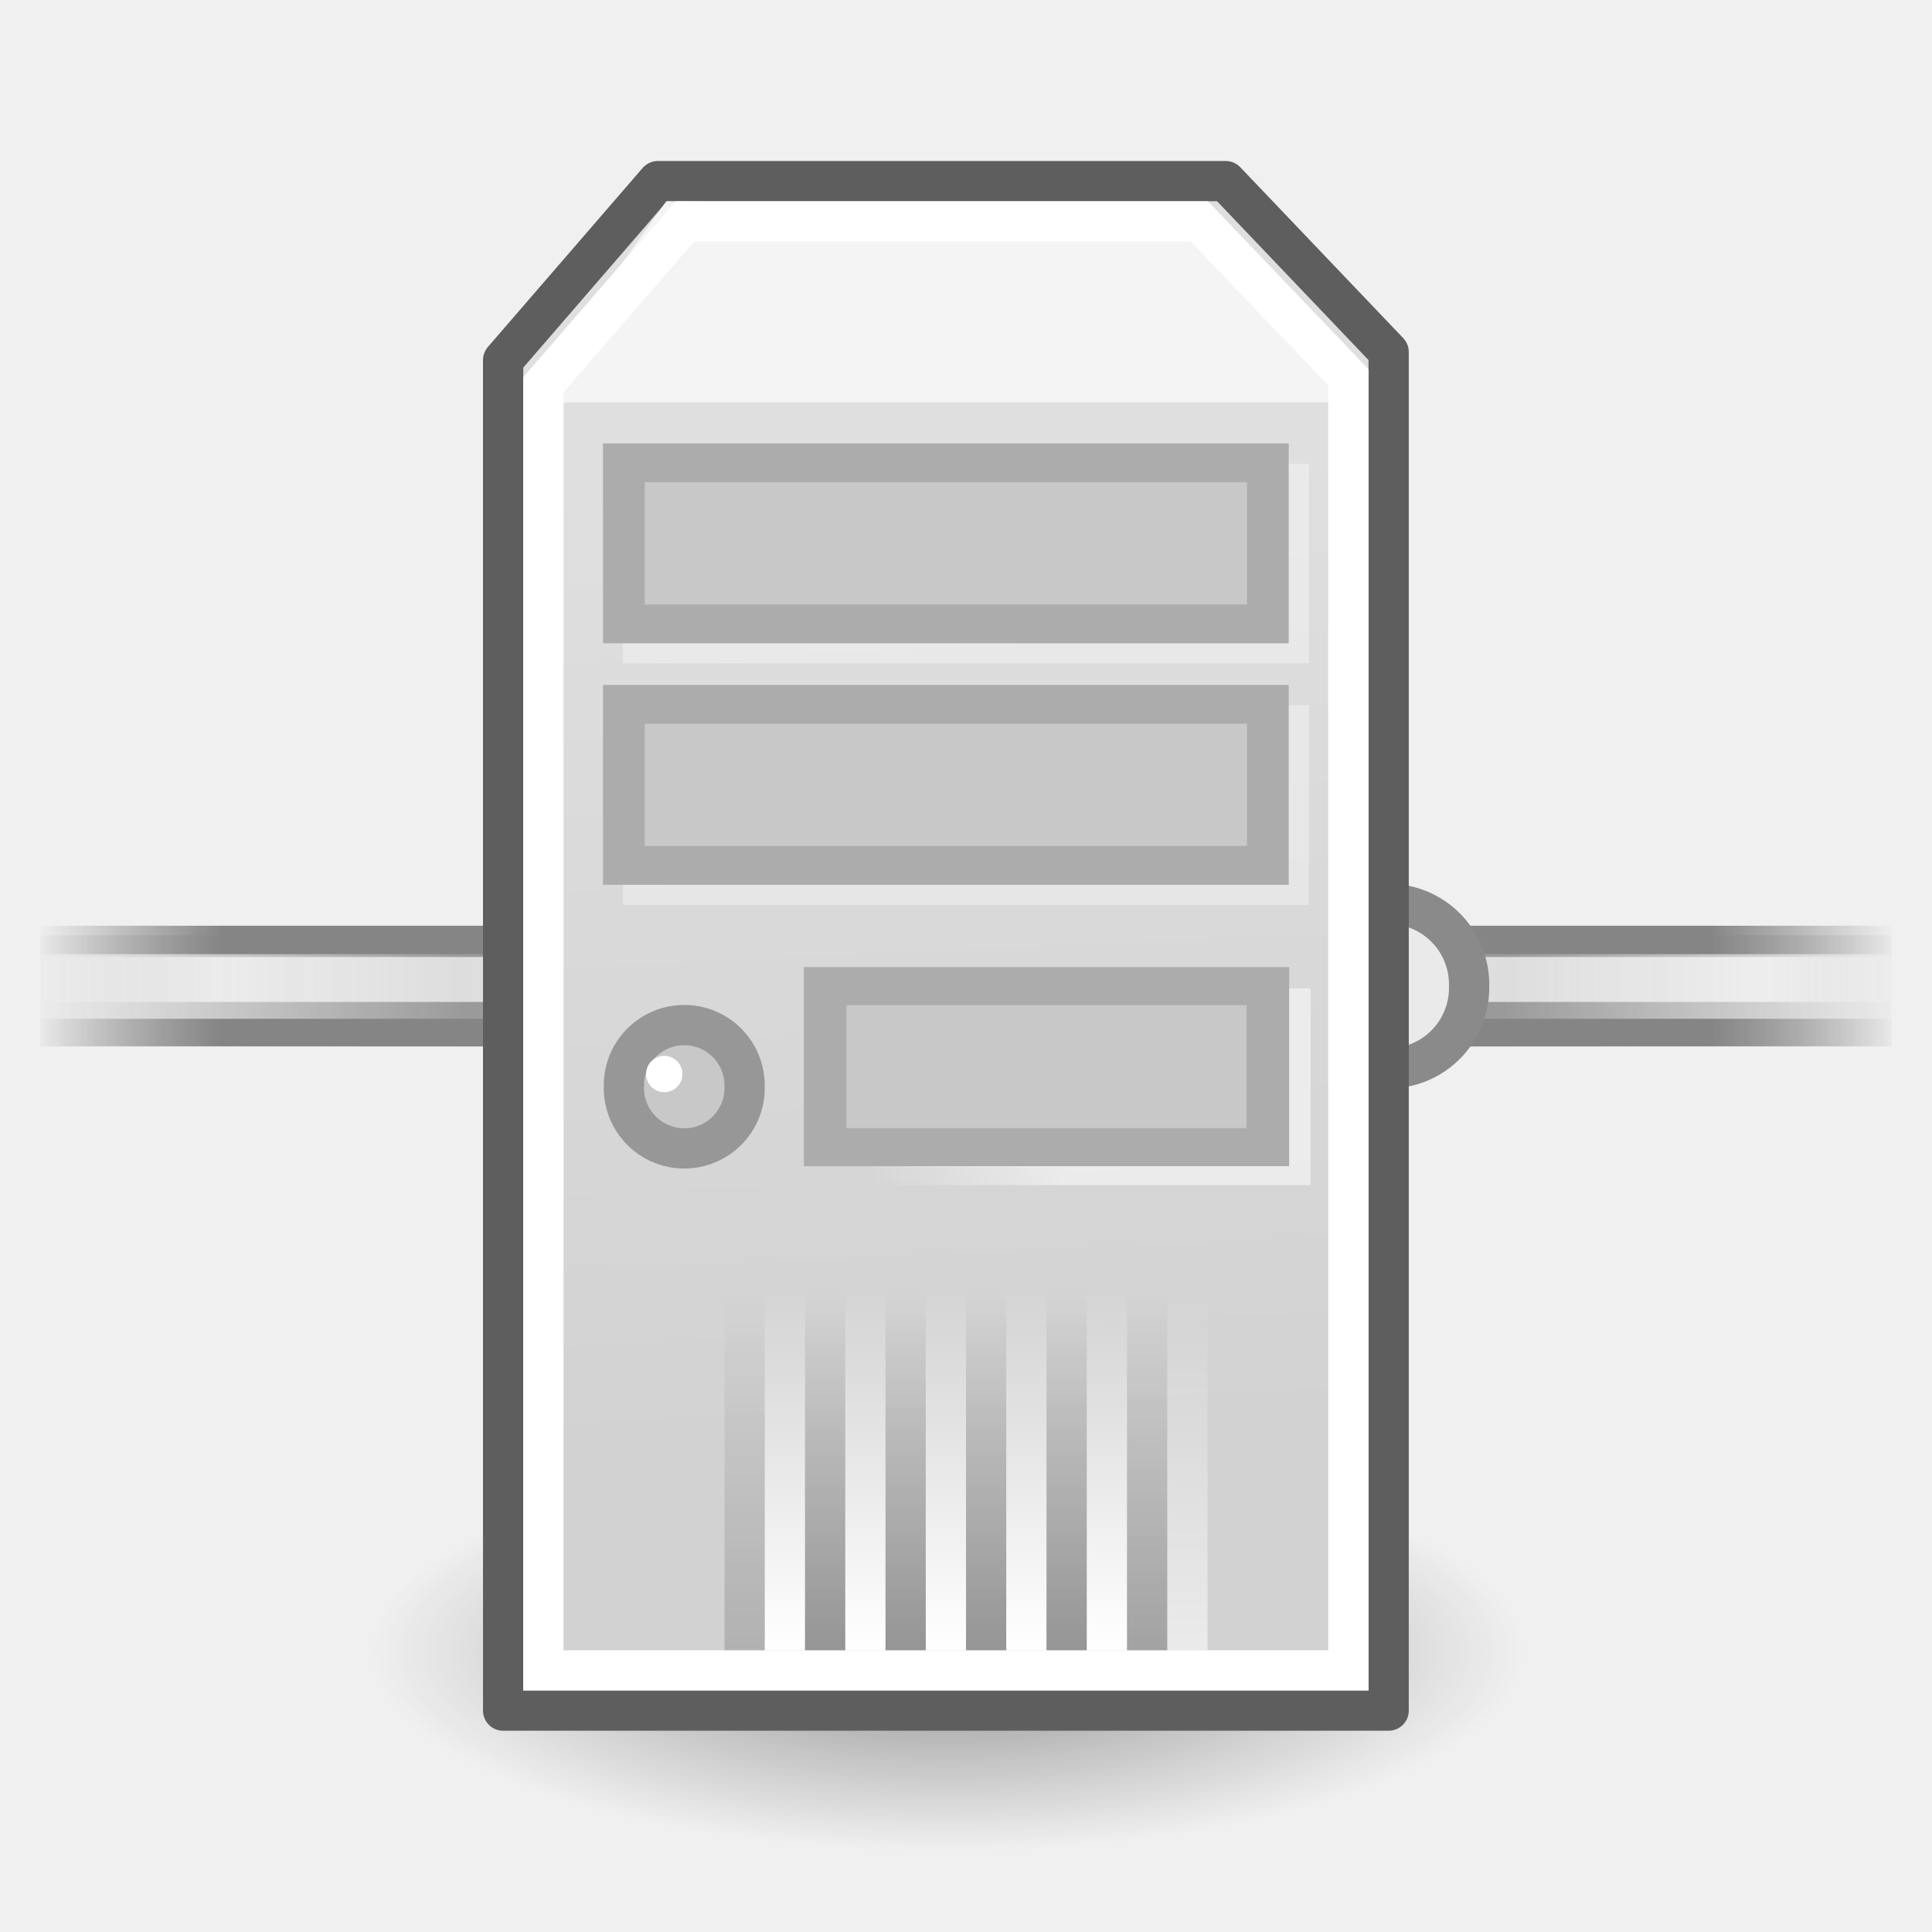
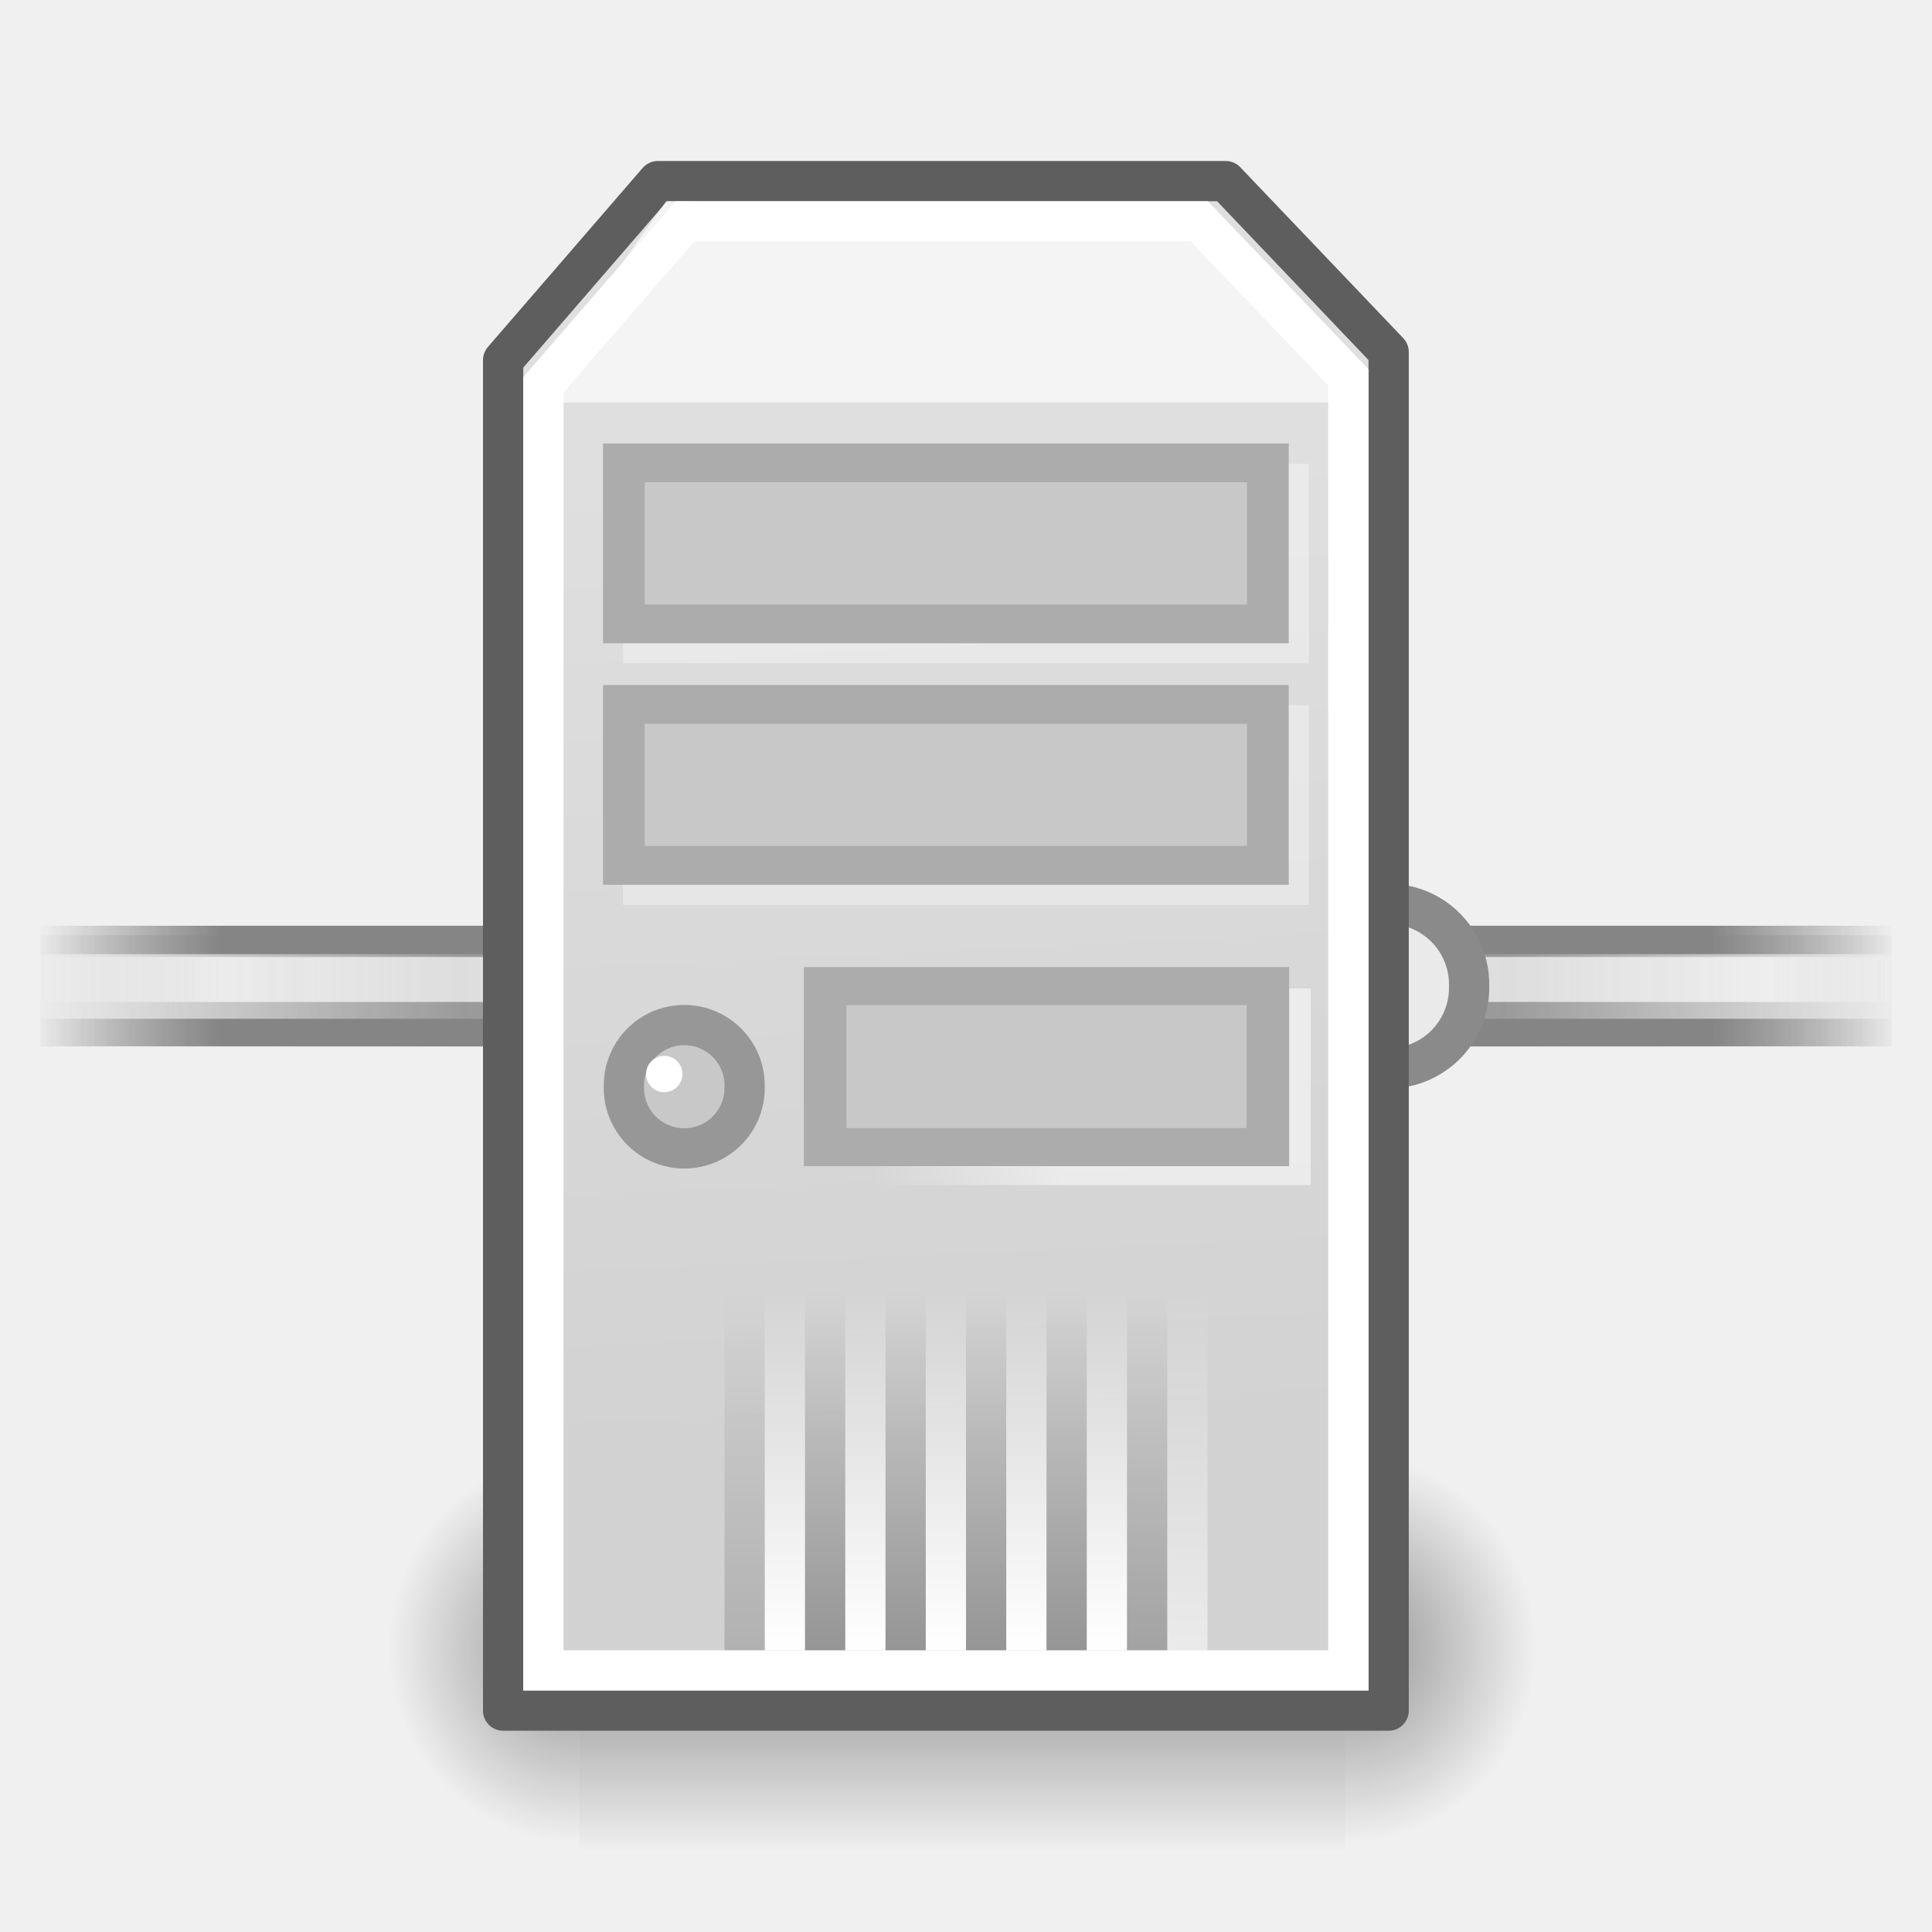
<svg xmlns="http://www.w3.org/2000/svg" xmlns:xlink="http://www.w3.org/1999/xlink" id="svg1288" height="48px" width="48px">
  <defs id="defs3">
+     <radialGradient xlink:href="#linearGradient5060" id="radialGradient6719" gradientUnits="userSpaceOnUse" gradientTransform="matrix(-2.774389,0,0,1.969706,112.7623,-872.8854)" cx="605.714" cy="486.648" fx="605.714" fy="486.648" r="117.143" />
+     <linearGradient id="linearGradient5060">
+       <stop style="stop-color:black;stop-opacity:1;" offset="0" id="stop5062" />
+       <stop style="stop-color:black;stop-opacity:0;" offset="1" id="stop5064" />
+     </linearGradient>
+     <radialGradient xlink:href="#linearGradient5060" id="radialGradient6717" gradientUnits="userSpaceOnUse" gradientTransform="matrix(2.774389,0,0,1.969706,-1891.633,-872.8854)" cx="605.714" cy="486.648" fx="605.714" fy="486.648" r="117.143" />
+     <linearGradient id="linearGradient5048">
+       <stop style="stop-color:black;stop-opacity:0;" offset="0" id="stop5050" />
+       <stop id="stop5056" offset="0.5" style="stop-color:black;stop-opacity:1;" />
+       <stop style="stop-color:black;stop-opacity:0;" offset="1" id="stop5052" />
+     </linearGradient>
+     <linearGradient xlink:href="#linearGradient5048" id="linearGradient6715" gradientUnits="userSpaceOnUse" gradientTransform="matrix(2.774389,0,0,1.969706,-1892.179,-872.8854)" x1="302.857" y1="366.648" x2="302.857" y2="609.505" />
    <linearGradient id="linearGradient158">
      <stop style="stop-color:#686868;stop-opacity:0;" offset="0" id="stop159" />
      <stop style="stop-color:#686868;stop-opacity:1;" offset="0.238" id="stop162" />
      <stop style="stop-color:#686868;stop-opacity:1;" offset="0.781" id="stop163" />
      <stop style="stop-color:#686868;stop-opacity:0;" offset="1" id="stop160" />
    </linearGradient>
    <linearGradient xlink:href="#linearGradient158" id="linearGradient175" gradientUnits="userSpaceOnUse" gradientTransform="matrix(2.740165,0,0,0.364942,31.37799,-10.35269)" x1="1.642" y1="117.827" x2="15.343" y2="117.827" />
    <linearGradient xlink:href="#linearGradient272" id="linearGradient283" gradientUnits="userSpaceOnUse" gradientTransform="matrix(8.168597,0,0,0.22121,31.37799,-48.2741)" x1="0.612" y1="372.578" x2="5.086" y2="372.578" />
    <linearGradient id="linearGradient272">
      <stop style="stop-color:#474747;stop-opacity:0;" offset="0" id="stop273" />
      <stop style="stop-color:#474747;stop-opacity:1;" offset="0.1" id="stop275" />
      <stop style="stop-color:#474747;stop-opacity:1;" offset="0.9" id="stop276" />
      <stop style="stop-color:#474747;stop-opacity:0;" offset="1" id="stop274" />
    </linearGradient>
    <linearGradient xlink:href="#linearGradient272" id="linearGradient271" gradientTransform="matrix(8.168597,0,0,0.228621,31.37799,-46.2669)" x1="0.612" y1="372.578" x2="5.086" y2="372.578" gradientUnits="userSpaceOnUse" />
    <linearGradient id="linearGradient178">
      <stop style="stop-color:#ffffff;stop-opacity:0;" offset="0" id="stop179" />
      <stop style="stop-color:#ffffff;stop-opacity:0.707;" offset="0.108" id="stop180" />
      <stop style="stop-color:#ffffff;stop-opacity:0.707;" offset="0.921" id="stop181" />
      <stop style="stop-color:#ffffff;stop-opacity:0;" offset="1" id="stop182" />
    </linearGradient>
    <linearGradient xlink:href="#linearGradient178" id="linearGradient177" gradientUnits="userSpaceOnUse" gradientTransform="matrix(2.740165,0,0,0.147685,31.37799,14.83313)" x1="1.642" y1="117.827" x2="15.343" y2="117.827" />
    <linearGradient id="linearGradient4543">
      <stop id="stop4545" offset="0" style="stop-color:#000000;stop-opacity:1;" />
      <stop id="stop4547" offset="1" style="stop-color:#000000;stop-opacity:0;" />
    </linearGradient>
    <linearGradient id="linearGradient4509">
      <stop style="stop-color:#000000;stop-opacity:1;" offset="0" id="stop4511" />
      <stop style="stop-color:#000000;stop-opacity:0;" offset="1" id="stop4513" />
    </linearGradient>
    <linearGradient id="linearGradient4449">
      <stop id="stop4451" offset="0" style="stop-color:#ffffff;stop-opacity:1;" />
      <stop id="stop4453" offset="1" style="stop-color:#ffffff;stop-opacity:0;" />
    </linearGradient>
    <linearGradient id="linearGradient4420">
      <stop id="stop4422" offset="0" style="stop-color:#ffffff;stop-opacity:1;" />
      <stop id="stop4424" offset="1" style="stop-color:#ffffff;stop-opacity:0;" />
    </linearGradient>
    <linearGradient id="linearGradient4412">
      <stop id="stop4414" offset="0" style="stop-color:#ffffff;stop-opacity:1;" />
      <stop id="stop4416" offset="1" style="stop-color:#ffffff;stop-opacity:0;" />
    </linearGradient>
    <linearGradient id="linearGradient4400">
      <stop id="stop4402" offset="0" style="stop-color:#979797;stop-opacity:1;" />
      <stop id="stop4404" offset="1" style="stop-color:#c8c8c8;stop-opacity:1;" />
    </linearGradient>
    <linearGradient id="linearGradient4386">
      <stop id="stop4388" offset="0" style="stop-color:#d2d2d2;stop-opacity:1;" />
      <stop id="stop4390" offset="1" style="stop-color:#dfdfdf;stop-opacity:1;" />
    </linearGradient>
    <linearGradient gradientTransform="translate(-5.088571e-7,0.404062)" gradientUnits="userSpaceOnUse" y2="10.018" x2="23.234" y1="34.464" x1="24.35" id="linearGradient4392" xlink:href="#linearGradient4386" />
    <linearGradient gradientTransform="matrix(0.955932,0,0,1,0.869911,-3.2624e-15)" gradientUnits="userSpaceOnUse" y2="26.787" x2="22.312" y1="26.888" x1="27.325" id="linearGradient4418" xlink:href="#linearGradient4412" />
    <linearGradient gradientTransform="matrix(0.955932,0,0,1,0.869911,-3.2624e-15)" gradientUnits="userSpaceOnUse" y2="26.787" x2="22.312" y1="26.888" x1="27.325" id="linearGradient4426" xlink:href="#linearGradient4420" />
    <linearGradient gradientTransform="translate(2.707105,-9.675149e-17)" y2="30.928" x2="16.364" y1="39.919" x1="16.364" gradientUnits="userSpaceOnUse" id="linearGradient4459" xlink:href="#linearGradient4449" />
    <linearGradient y2="30.928" x2="16.364" y1="39.919" x1="16.364" gradientTransform="translate(4.707105,-9.675149e-17)" gradientUnits="userSpaceOnUse" id="linearGradient4463" xlink:href="#linearGradient4449" />
    <linearGradient y2="30.928" x2="16.364" y1="39.919" x1="16.364" gradientTransform="translate(6.707105,-9.675149e-17)" gradientUnits="userSpaceOnUse" id="linearGradient4467" xlink:href="#linearGradient4449" />
    <linearGradient y2="30.928" x2="16.364" y1="39.919" x1="16.364" gradientTransform="translate(8.707105,-9.675149e-17)" gradientUnits="userSpaceOnUse" id="linearGradient4471" xlink:href="#linearGradient4449" />
    <linearGradient y2="30.928" x2="16.364" y1="39.919" x1="16.364" gradientTransform="translate(10.70714,-9.675149e-17)" gradientUnits="userSpaceOnUse" id="linearGradient4475" xlink:href="#linearGradient4449" />
    <linearGradient y2="30.928" x2="16.364" y1="39.919" x1="16.364" gradientTransform="translate(12.70714,-9.675149e-17)" gradientUnits="userSpaceOnUse" id="linearGradient4479" xlink:href="#linearGradient4449" />
    <linearGradient gradientTransform="translate(1.61624,-4.996817e-17)" y2="30.928" x2="16.364" y1="39.919" x1="16.364" gradientUnits="userSpaceOnUse" id="linearGradient4495" xlink:href="#linearGradient4509" />
    <linearGradient y2="30.928" x2="16.364" y1="39.919" x1="16.364" gradientTransform="translate(3.61624,-9.675149e-17)" gradientUnits="userSpaceOnUse" id="linearGradient4497" xlink:href="#linearGradient4509" />
    <linearGradient y2="30.928" x2="16.364" y1="39.919" x1="16.364" gradientTransform="translate(5.61624,-9.675149e-17)" gradientUnits="userSpaceOnUse" id="linearGradient4499" xlink:href="#linearGradient4509" />
    <linearGradient y2="30.928" x2="16.364" y1="39.919" x1="16.364" gradientTransform="translate(7.61624,-9.675149e-17)" gradientUnits="userSpaceOnUse" id="linearGradient4501" xlink:href="#linearGradient4509" />
    <linearGradient y2="30.928" x2="16.364" y1="39.919" x1="16.364" gradientTransform="translate(9.616235,-9.675149e-17)" gradientUnits="userSpaceOnUse" id="linearGradient4503" xlink:href="#linearGradient4509" />
    <linearGradient y2="30.928" x2="16.364" y1="39.919" x1="16.364" gradientTransform="translate(11.61632,-9.675149e-17)" gradientUnits="userSpaceOnUse" id="linearGradient4505" xlink:href="#linearGradient4509" />
    <radialGradient gradientUnits="userSpaceOnUse" gradientTransform="matrix(1,0,0,0.394366,0,23.44202)" r="14.344" fy="38.707" fx="23.537" cy="38.707" cx="23.537" id="radialGradient4549" xlink:href="#linearGradient4543" />
    <linearGradient y2="117.827" x2="15.343" y1="117.827" x1="1.642" gradientTransform="matrix(2.740165,0,0,0.364942,31.37799,-10.35269)" gradientUnits="userSpaceOnUse" id="linearGradient5397" xlink:href="#linearGradient158" />
    <linearGradient y2="372.578" x2="5.086" y1="372.578" x1="0.612" gradientTransform="matrix(8.168597,0,0,0.22121,31.37799,-48.2741)" gradientUnits="userSpaceOnUse" id="linearGradient5399" xlink:href="#linearGradient272" />
    <linearGradient y2="372.578" x2="5.086" y1="372.578" x1="0.612" gradientTransform="matrix(8.168597,0,0,0.228621,31.37799,-46.2669)" gradientUnits="userSpaceOnUse" id="linearGradient5401" xlink:href="#linearGradient272" />
    <linearGradient y2="117.827" x2="15.343" y1="117.827" x1="1.642" gradientTransform="matrix(2.740165,0,0,0.147685,31.37799,14.83313)" gradientUnits="userSpaceOnUse" id="linearGradient5403" xlink:href="#linearGradient178" />
    <linearGradient xlink:href="#linearGradient4386" id="linearGradient4060" gradientUnits="userSpaceOnUse" gradientTransform="translate(-5.088571e-7,0.404062)" x1="24.35" y1="34.464" x2="23.234" y2="10.018" />
    <linearGradient xlink:href="#linearGradient4420" id="linearGradient4062" gradientUnits="userSpaceOnUse" gradientTransform="matrix(0.955932,0,0,1,0.869911,-3.344366e-15)" x1="27.325" y1="26.888" x2="22.312" y2="26.787" />
    <linearGradient xlink:href="#linearGradient4412" id="linearGradient4064" gradientUnits="userSpaceOnUse" gradientTransform="matrix(0.955932,0,0,1,0.869911,-3.344366e-15)" x1="27.325" y1="26.888" x2="22.312" y2="26.787" />
    <linearGradient xlink:href="#linearGradient4449" id="linearGradient4066" gradientUnits="userSpaceOnUse" gradientTransform="translate(2.707105,-1.435348e-16)" x1="16.364" y1="39.919" x2="16.364" y2="30.928" />
    <linearGradient xlink:href="#linearGradient4449" id="linearGradient4068" gradientUnits="userSpaceOnUse" gradientTransform="translate(4.707105,-1.435348e-16)" x1="16.364" y1="39.919" x2="16.364" y2="30.928" />
    <linearGradient xlink:href="#linearGradient4449" id="linearGradient4070" gradientUnits="userSpaceOnUse" gradientTransform="translate(6.707105,-1.435348e-16)" x1="16.364" y1="39.919" x2="16.364" y2="30.928" />
    <linearGradient xlink:href="#linearGradient4449" id="linearGradient4072" gradientUnits="userSpaceOnUse" gradientTransform="translate(8.707105,-1.435348e-16)" x1="16.364" y1="39.919" x2="16.364" y2="30.928" />
    <linearGradient xlink:href="#linearGradient4449" id="linearGradient4074" gradientUnits="userSpaceOnUse" gradientTransform="translate(10.70714,-1.435348e-16)" x1="16.364" y1="39.919" x2="16.364" y2="30.928" />
    <linearGradient xlink:href="#linearGradient4449" id="linearGradient4076" gradientUnits="userSpaceOnUse" gradientTransform="translate(12.70714,-1.435348e-16)" x1="16.364" y1="39.919" x2="16.364" y2="30.928" />
    <linearGradient xlink:href="#linearGradient4509" id="linearGradient4078" gradientUnits="userSpaceOnUse" gradientTransform="translate(1.61624,-9.675149e-17)" x1="16.364" y1="39.919" x2="16.364" y2="30.928" />
    <linearGradient xlink:href="#linearGradient4509" id="linearGradient4080" gradientUnits="userSpaceOnUse" gradientTransform="translate(3.61624,-1.435348e-16)" x1="16.364" y1="39.919" x2="16.364" y2="30.928" />
    <linearGradient xlink:href="#linearGradient4509" id="linearGradient4082" gradientUnits="userSpaceOnUse" gradientTransform="translate(5.61624,-1.435348e-16)" x1="16.364" y1="39.919" x2="16.364" y2="30.928" />
    <linearGradient xlink:href="#linearGradient4509" id="linearGradient4084" gradientUnits="userSpaceOnUse" gradientTransform="translate(7.61624,-1.435348e-16)" x1="16.364" y1="39.919" x2="16.364" y2="30.928" />
    <linearGradient xlink:href="#linearGradient4509" id="linearGradient4086" gradientUnits="userSpaceOnUse" gradientTransform="translate(9.616235,-1.435348e-16)" x1="16.364" y1="39.919" x2="16.364" y2="30.928" />
    <linearGradient xlink:href="#linearGradient4509" id="linearGradient4088" gradientUnits="userSpaceOnUse" gradientTransform="translate(11.61632,-1.435348e-16)" x1="16.364" y1="39.919" x2="16.364" y2="30.928" />
  </defs>
  <g id="layer1">
-     <path d="M 37.881 38.707 A 14.344 5.657 0 1 1  9.192,38.707 A 14.344 5.657 0 1 1  37.881 38.707 z" id="path4541" style="opacity:0.41;color:#000000;fill:url(#radialGradient4549);fill-opacity:1;fill-rule:evenodd;stroke:none;stroke-width:1;stroke-linecap:butt;stroke-linejoin:miter;marker:none;marker-start:none;marker-mid:none;marker-end:none;stroke-miterlimit:4;stroke-dasharray:none;stroke-dashoffset:0;stroke-opacity:1;visibility:visible;display:inline;overflow:visible" transform="matrix(1,0,0,0.879487,0,6.982922)" />
    <g transform="matrix(1.258807,0,0,0.690294,-44.79288,2.083157)" style="opacity:0.634" id="g5391">
      <rect y="30.647" x="36.378" height="4" width="36.543" id="rect69" style="color:#000000;fill:url(#linearGradient5397);fill-opacity:1;fill-rule:nonzero;stroke:none;stroke-width:1;stroke-linecap:butt;stroke-linejoin:miter;marker:none;marker-start:none;marker-mid:none;marker-end:none;stroke-miterlimit:4;stroke-dashoffset:0;stroke-opacity:1;visibility:visible;display:block;overflow:visible" />
      <rect y="33.649" x="36.378" height="0.99" width="36.543" id="rect255" style="color:#000000;fill:url(#linearGradient5399);fill-opacity:1;fill-rule:nonzero;stroke:none;stroke-width:1;stroke-linecap:butt;stroke-linejoin:miter;marker:none;marker-start:none;marker-mid:none;marker-end:none;stroke-miterlimit:4;stroke-dashoffset:0;stroke-opacity:1;visibility:visible;display:block;overflow:visible" />
      <rect y="30.301" x="36.378" height="1.023" width="36.543" id="rect250" style="color:#000000;fill:url(#linearGradient5401);fill-opacity:1;fill-rule:nonzero;stroke:none;stroke-width:1;stroke-linecap:butt;stroke-linejoin:miter;marker:none;marker-start:none;marker-mid:none;marker-end:none;stroke-miterlimit:4;stroke-dashoffset:0;stroke-opacity:1;visibility:visible;display:block;overflow:visible" />
      <rect y="31.425" x="36.378" height="1.619" width="36.543" id="rect176" style="color:#000000;fill:url(#linearGradient5403);fill-opacity:1;fill-rule:nonzero;stroke:none;stroke-width:1;stroke-linecap:butt;stroke-linejoin:miter;marker:none;marker-start:none;marker-mid:none;marker-end:none;stroke-miterlimit:4;stroke-dashoffset:0;stroke-opacity:1;visibility:visible;display:block;overflow:visible" />
    </g>
    <path style="opacity:1;color:#000000;fill:#eaeaea;fill-opacity:1;fill-rule:evenodd;stroke:#8a8a8a;stroke-width:1.086;stroke-linecap:butt;stroke-linejoin:miter;marker:none;marker-start:none;marker-mid:none;marker-end:none;stroke-miterlimit:4;stroke-dasharray:none;stroke-dashoffset:0;stroke-opacity:1;visibility:visible;display:inline;overflow:visible" id="path5405" d="M 68.185 26.231 A 2.172 2.172 0 1 1  63.842,26.231 A 2.172 2.172 0 1 1  68.185 26.231 z" transform="matrix(0.920883,0,0,0.920883,-26.29068,0.344117)" />
+     <g style="display:inline" transform="matrix(1.42075e-2,0,0,2.086758e-2,36.54251,39.16252)" id="g6707">
+       <rect style="opacity:0.402;color:black;fill:url(#linearGradient6715);fill-opacity:1;fill-rule:nonzero;stroke:none;stroke-width:1;stroke-linecap:round;stroke-linejoin:miter;marker:none;marker-start:none;marker-mid:none;marker-end:none;stroke-miterlimit:4;stroke-dasharray:none;stroke-dashoffset:0;stroke-opacity:1;visibility:visible;display:inline;overflow:visible" id="rect6709" width="1339.633" height="478.357" x="-1559.252" y="-150.697" />
+       <path style="opacity:0.402;color:black;fill:url(#radialGradient6717);fill-opacity:1;fill-rule:nonzero;stroke:none;stroke-width:1;stroke-linecap:round;stroke-linejoin:miter;marker:none;marker-start:none;marker-mid:none;marker-end:none;stroke-miterlimit:4;stroke-dasharray:none;stroke-dashoffset:0;stroke-opacity:1;visibility:visible;display:inline;overflow:visible" d="M -219.619,-150.68 C -219.619,-150.68 -219.619,327.65 -219.619,327.65 C -76.745,328.551 125.781,220.481 125.781,88.454 C 125.781,-43.572 -33.655,-150.68 -219.619,-150.68 z " id="path6711" />
+       <path id="path6713" d="M -1559.252,-150.68 C -1559.252,-150.68 -1559.252,327.65 -1559.252,327.65 C -1702.127,328.551 -1904.652,220.481 -1904.652,88.454 C -1904.652,-43.572 -1745.216,-150.68 -1559.252,-150.68 z " style="opacity:0.402;color:black;fill:url(#radialGradient6719);fill-opacity:1;fill-rule:nonzero;stroke:none;stroke-width:1;stroke-linecap:round;stroke-linejoin:miter;marker:none;marker-start:none;marker-mid:none;marker-end:none;stroke-miterlimit:4;stroke-dasharray:none;stroke-dashoffset:0;stroke-opacity:1;visibility:visible;display:inline;overflow:visible" />
+     </g>
    <g id="g4034" transform="translate(0,0.999994)">
      <path transform="matrix(1.001723,0,0,1.000481,1.180323e-2,-5.49963e-2)" style="fill:url(#linearGradient4060);fill-opacity:1;fill-rule:evenodd;stroke:#5e5e5e;stroke-width:0.999px;stroke-linecap:round;stroke-linejoin:round;stroke-opacity:1" d="M 12.467,7.998 L 12.467,41.535 L 34.429,41.535 L 34.429,7.796 L 30.388,3.553 L 16.305,3.553 L 12.467,7.998 z " id="path3626" />
      <path transform="matrix(1.035211,0,0,1.029412,-0.457741,-0.117647)" style="fill:#ffffff;fill-opacity:0.655;fill-rule:evenodd;stroke:none;stroke-width:1px;stroke-linecap:butt;stroke-linejoin:miter;stroke-opacity:1" d="M 16.429,4 L 13,8.857 L 33.286,8.857 L 29.571,4.143 L 16.429,4 z " id="path5791" />
      <rect transform="matrix(1.025575,0,0,0.942809,-0.872163,0.354403)" y="11.291" x="16.451" height="4.243" width="15.601" id="rect4553" style="opacity:0.349;color:#000000;fill:#ffffff;fill-opacity:1;fill-rule:evenodd;stroke:#ffffff;stroke-width:1.017;stroke-linecap:butt;stroke-linejoin:miter;marker:none;marker-start:none;marker-mid:none;marker-end:none;stroke-miterlimit:4;stroke-dasharray:none;stroke-dashoffset:0;stroke-opacity:1;visibility:visible;display:inline;overflow:visible" />
      <path transform="matrix(1.008958,0,0,1.005055,-8.577756e-2,-0.107362)" id="path4394" d="M 13.465,8.622 L 13.465,40.403 L 33.288,40.403 L 33.288,8.439 L 29.617,4.584 L 16.952,4.584 L 13.465,8.622 z " style="fill:none;fill-opacity:1;fill-rule:evenodd;stroke:#ffffff;stroke-width:0.993;stroke-linecap:butt;stroke-linejoin:miter;stroke-miterlimit:4;stroke-dasharray:none;stroke-opacity:1" />
      <rect transform="matrix(1.009445,0,0,0.793359,-0.745308,5.309442)" y="23.559" x="21.542" height="5.042" width="10.897" id="rect4408" style="opacity:0.526;color:#000000;fill:url(#linearGradient4062);fill-opacity:1;fill-rule:evenodd;stroke:url(#linearGradient4064);stroke-width:1.117;stroke-linecap:butt;stroke-linejoin:miter;marker:none;marker-start:none;marker-mid:none;marker-end:none;stroke-miterlimit:4;stroke-dasharray:none;stroke-dashoffset:0;stroke-opacity:1;visibility:visible;display:inline;overflow:visible" />
      <rect transform="matrix(1.052742,0,0,0.942809,-1.366425,1.388024)" style="opacity:1;color:#000000;fill:#c8c8c8;fill-opacity:1;fill-rule:evenodd;stroke:#acacac;stroke-width:1.004;stroke-linecap:butt;stroke-linejoin:miter;marker:none;marker-start:none;marker-mid:none;marker-end:none;stroke-miterlimit:4;stroke-dasharray:none;stroke-dashoffset:0;stroke-opacity:1;visibility:visible;display:inline;overflow:visible" id="rect4398" width="10.449" height="4.243" x="20.771" y="23.453" />
      <rect transform="matrix(1.025575,0,0,0.942809,-0.872158,0.697549)" style="opacity:0.349;color:#000000;fill:#ffffff;fill-opacity:1;fill-rule:evenodd;stroke:#ffffff;stroke-width:1.017;stroke-linecap:butt;stroke-linejoin:miter;marker:none;marker-start:none;marker-mid:none;marker-end:none;stroke-miterlimit:4;stroke-dasharray:none;stroke-dashoffset:0;stroke-opacity:1;visibility:visible;display:inline;overflow:visible" id="rect4551" width="15.601" height="4.243" x="16.451" y="17.291" />
      <rect transform="matrix(1.013244,0,0,0.942809,-0.15194,1.054691)" y="16.382" x="15.447" height="4.243" width="15.791" id="rect4430" style="opacity:1;color:#000000;fill:#c8c8c8;fill-opacity:1;fill-rule:evenodd;stroke:#acacac;stroke-width:1.023;stroke-linecap:butt;stroke-linejoin:miter;marker:none;marker-start:none;marker-mid:none;marker-end:none;stroke-miterlimit:4;stroke-dasharray:none;stroke-dashoffset:0;stroke-opacity:1;visibility:visible;display:inline;overflow:visible" />
      <rect transform="matrix(1.013244,0,0,0.942809,-0.151932,0.711545)" style="opacity:1;color:#000000;fill:#c8c8c8;fill-opacity:1;fill-rule:evenodd;stroke:#acacac;stroke-width:1.023;stroke-linecap:butt;stroke-linejoin:miter;marker:none;marker-start:none;marker-mid:none;marker-end:none;stroke-miterlimit:4;stroke-dasharray:none;stroke-dashoffset:0;stroke-opacity:1;visibility:visible;display:inline;overflow:visible" id="rect4436" width="15.791" height="4.243" x="15.447" y="10.382" />
      <g transform="matrix(0.885784,0,0,0.892968,2.129727,2.884785)" id="g3980">
        <path transform="matrix(0.779806,0,0,0.773527,-34.68981,5.595099)" d="M 68.185 26.231 A 2.172 2.172 0 1 1  63.842,26.231 A 2.172 2.172 0 1 1  68.185 26.231 z" id="path4396" style="opacity:1;color:#000000;fill:#c8c8c8;fill-opacity:1;fill-rule:evenodd;stroke:#979797;stroke-width:1.448;stroke-linecap:butt;stroke-linejoin:miter;marker:none;marker-start:none;marker-mid:none;marker-end:none;stroke-miterlimit:4;stroke-dasharray:none;stroke-dashoffset:0;stroke-opacity:1;visibility:visible;display:inline;overflow:visible" />
        <path d="M 16.668 25.575 A 0.505 0.505 0 1 1  15.657,25.575 A 0.505 0.505 0 1 1  16.668 25.575 z" id="path4445" style="opacity:1;color:#000000;fill:#ffffff;fill-opacity:1;fill-rule:evenodd;stroke:none;stroke-width:1;stroke-linecap:butt;stroke-linejoin:miter;marker:none;marker-start:none;marker-mid:none;marker-end:none;stroke-miterlimit:4;stroke-dasharray:none;stroke-dashoffset:0;stroke-opacity:1;visibility:visible;display:inline;overflow:visible" transform="matrix(1.008603,0,0,1.000481,-7.396387e-2,-5.49963e-2)" />
      </g>
      <rect transform="matrix(0.989949,0,0,0.98995,0.120113,0.482425)" y="29.817" x="19.072" height="10.102" width="1.01" id="rect4457" style="opacity:1;color:#000000;fill:url(#linearGradient4066);fill-opacity:1;fill-rule:evenodd;stroke:none;stroke-width:1;stroke-linecap:butt;stroke-linejoin:miter;marker:none;marker-start:none;marker-mid:none;marker-end:none;stroke-miterlimit:4;stroke-dasharray:none;stroke-dashoffset:0;stroke-opacity:1;visibility:visible;display:inline;overflow:visible" />
      <rect transform="matrix(0.989949,0,0,0.98995,0.140205,0.482425)" style="opacity:1;color:#000000;fill:url(#linearGradient4068);fill-opacity:1;fill-rule:evenodd;stroke:none;stroke-width:1;stroke-linecap:butt;stroke-linejoin:miter;marker:none;marker-start:none;marker-mid:none;marker-end:none;stroke-miterlimit:4;stroke-dasharray:none;stroke-dashoffset:0;stroke-opacity:1;visibility:visible;display:inline;overflow:visible" id="rect4461" width="1.01" height="10.102" x="21.072" y="29.817" />
      <rect transform="matrix(0.989949,0,0,0.98995,0.160306,0.482425)" y="29.817" x="23.072" height="10.102" width="1.01" id="rect4465" style="opacity:1;color:#000000;fill:url(#linearGradient4070);fill-opacity:1;fill-rule:evenodd;stroke:none;stroke-width:1;stroke-linecap:butt;stroke-linejoin:miter;marker:none;marker-start:none;marker-mid:none;marker-end:none;stroke-miterlimit:4;stroke-dasharray:none;stroke-dashoffset:0;stroke-opacity:1;visibility:visible;display:inline;overflow:visible" />
      <rect transform="matrix(0.989949,0,0,0.98995,0.180407,0.482425)" style="opacity:1;color:#000000;fill:url(#linearGradient4072);fill-opacity:1;fill-rule:evenodd;stroke:none;stroke-width:1;stroke-linecap:butt;stroke-linejoin:miter;marker:none;marker-start:none;marker-mid:none;marker-end:none;stroke-miterlimit:4;stroke-dasharray:none;stroke-dashoffset:0;stroke-opacity:1;visibility:visible;display:inline;overflow:visible" id="rect4469" width="1.01" height="10.102" x="25.072" y="29.817" />
      <rect transform="matrix(0.989949,0,0,0.98995,0.200521,0.482425)" y="29.817" x="27.072" height="10.102" width="1.01" id="rect4473" style="opacity:1;color:#000000;fill:url(#linearGradient4074);fill-opacity:1;fill-rule:evenodd;stroke:none;stroke-width:1;stroke-linecap:butt;stroke-linejoin:miter;marker:none;marker-start:none;marker-mid:none;marker-end:none;stroke-miterlimit:4;stroke-dasharray:none;stroke-dashoffset:0;stroke-opacity:1;visibility:visible;display:inline;overflow:visible" />
      <rect transform="matrix(0.989949,0,0,0.98995,0.220623,0.482425)" style="opacity:0.543;color:#000000;fill:url(#linearGradient4076);fill-opacity:1;fill-rule:evenodd;stroke:none;stroke-width:1;stroke-linecap:butt;stroke-linejoin:miter;marker:none;marker-start:none;marker-mid:none;marker-end:none;stroke-miterlimit:4;stroke-dasharray:none;stroke-dashoffset:0;stroke-opacity:1;visibility:visible;display:inline;overflow:visible" id="rect4477" width="1.01" height="10.102" x="29.072" y="29.817" />
      <rect transform="matrix(0.989949,0,0,0.98995,0.200001,0.482425)" y="29.817" x="17.981" height="10.102" width="1.01" id="rect4481" style="opacity:0.16;color:#000000;fill:url(#linearGradient4078);fill-opacity:1;fill-rule:evenodd;stroke:none;stroke-width:1;stroke-linecap:butt;stroke-linejoin:miter;marker:none;marker-start:none;marker-mid:none;marker-end:none;stroke-miterlimit:4;stroke-dasharray:none;stroke-dashoffset:0;stroke-opacity:1;visibility:visible;display:inline;overflow:visible" />
      <rect transform="matrix(0.989949,0,0,0.98995,0.220115,0.482425)" style="opacity:0.291;color:#000000;fill:url(#linearGradient4080);fill-opacity:1;fill-rule:evenodd;stroke:none;stroke-width:1;stroke-linecap:butt;stroke-linejoin:miter;marker:none;marker-start:none;marker-mid:none;marker-end:none;stroke-miterlimit:4;stroke-dasharray:none;stroke-dashoffset:0;stroke-opacity:1;visibility:visible;display:inline;overflow:visible" id="rect4483" width="1.01" height="10.102" x="19.981" y="29.817" />
      <rect transform="matrix(0.989949,0,0,0.98995,0.240217,0.482425)" y="29.817" x="21.981" height="10.102" width="1.01" id="rect4485" style="opacity:0.291;color:#000000;fill:url(#linearGradient4082);fill-opacity:1;fill-rule:evenodd;stroke:none;stroke-width:1;stroke-linecap:butt;stroke-linejoin:miter;marker:none;marker-start:none;marker-mid:none;marker-end:none;stroke-miterlimit:4;stroke-dasharray:none;stroke-dashoffset:0;stroke-opacity:1;visibility:visible;display:inline;overflow:visible" />
      <rect transform="matrix(0.989949,0,0,0.98995,0.260319,0.482425)" style="opacity:0.291;color:#000000;fill:url(#linearGradient4084);fill-opacity:1;fill-rule:evenodd;stroke:none;stroke-width:1;stroke-linecap:butt;stroke-linejoin:miter;marker:none;marker-start:none;marker-mid:none;marker-end:none;stroke-miterlimit:4;stroke-dasharray:none;stroke-dashoffset:0;stroke-opacity:1;visibility:visible;display:inline;overflow:visible" id="rect4487" width="1.01" height="10.102" x="23.981" y="29.817" />
      <rect transform="matrix(0.989949,0,0,0.98995,0.280409,0.482425)" y="29.817" x="25.981" height="10.102" width="1.01" id="rect4489" style="opacity:0.291;color:#000000;fill:url(#linearGradient4086);fill-opacity:1;fill-rule:evenodd;stroke:none;stroke-width:1;stroke-linecap:butt;stroke-linejoin:miter;marker:none;marker-start:none;marker-mid:none;marker-end:none;stroke-miterlimit:4;stroke-dasharray:none;stroke-dashoffset:0;stroke-opacity:1;visibility:visible;display:inline;overflow:visible" />
      <rect transform="matrix(0.989949,0,0,0.98995,0.30051,0.482425)" style="opacity:0.229;color:#000000;fill:url(#linearGradient4088);fill-opacity:1;fill-rule:evenodd;stroke:none;stroke-width:1;stroke-linecap:butt;stroke-linejoin:miter;marker:none;marker-start:none;marker-mid:none;marker-end:none;stroke-miterlimit:4;stroke-dasharray:none;stroke-dashoffset:0;stroke-opacity:1;visibility:visible;display:inline;overflow:visible" id="rect4491" width="1.01" height="10.102" x="27.981" y="29.817" />
    </g>
  </g>
</svg>
